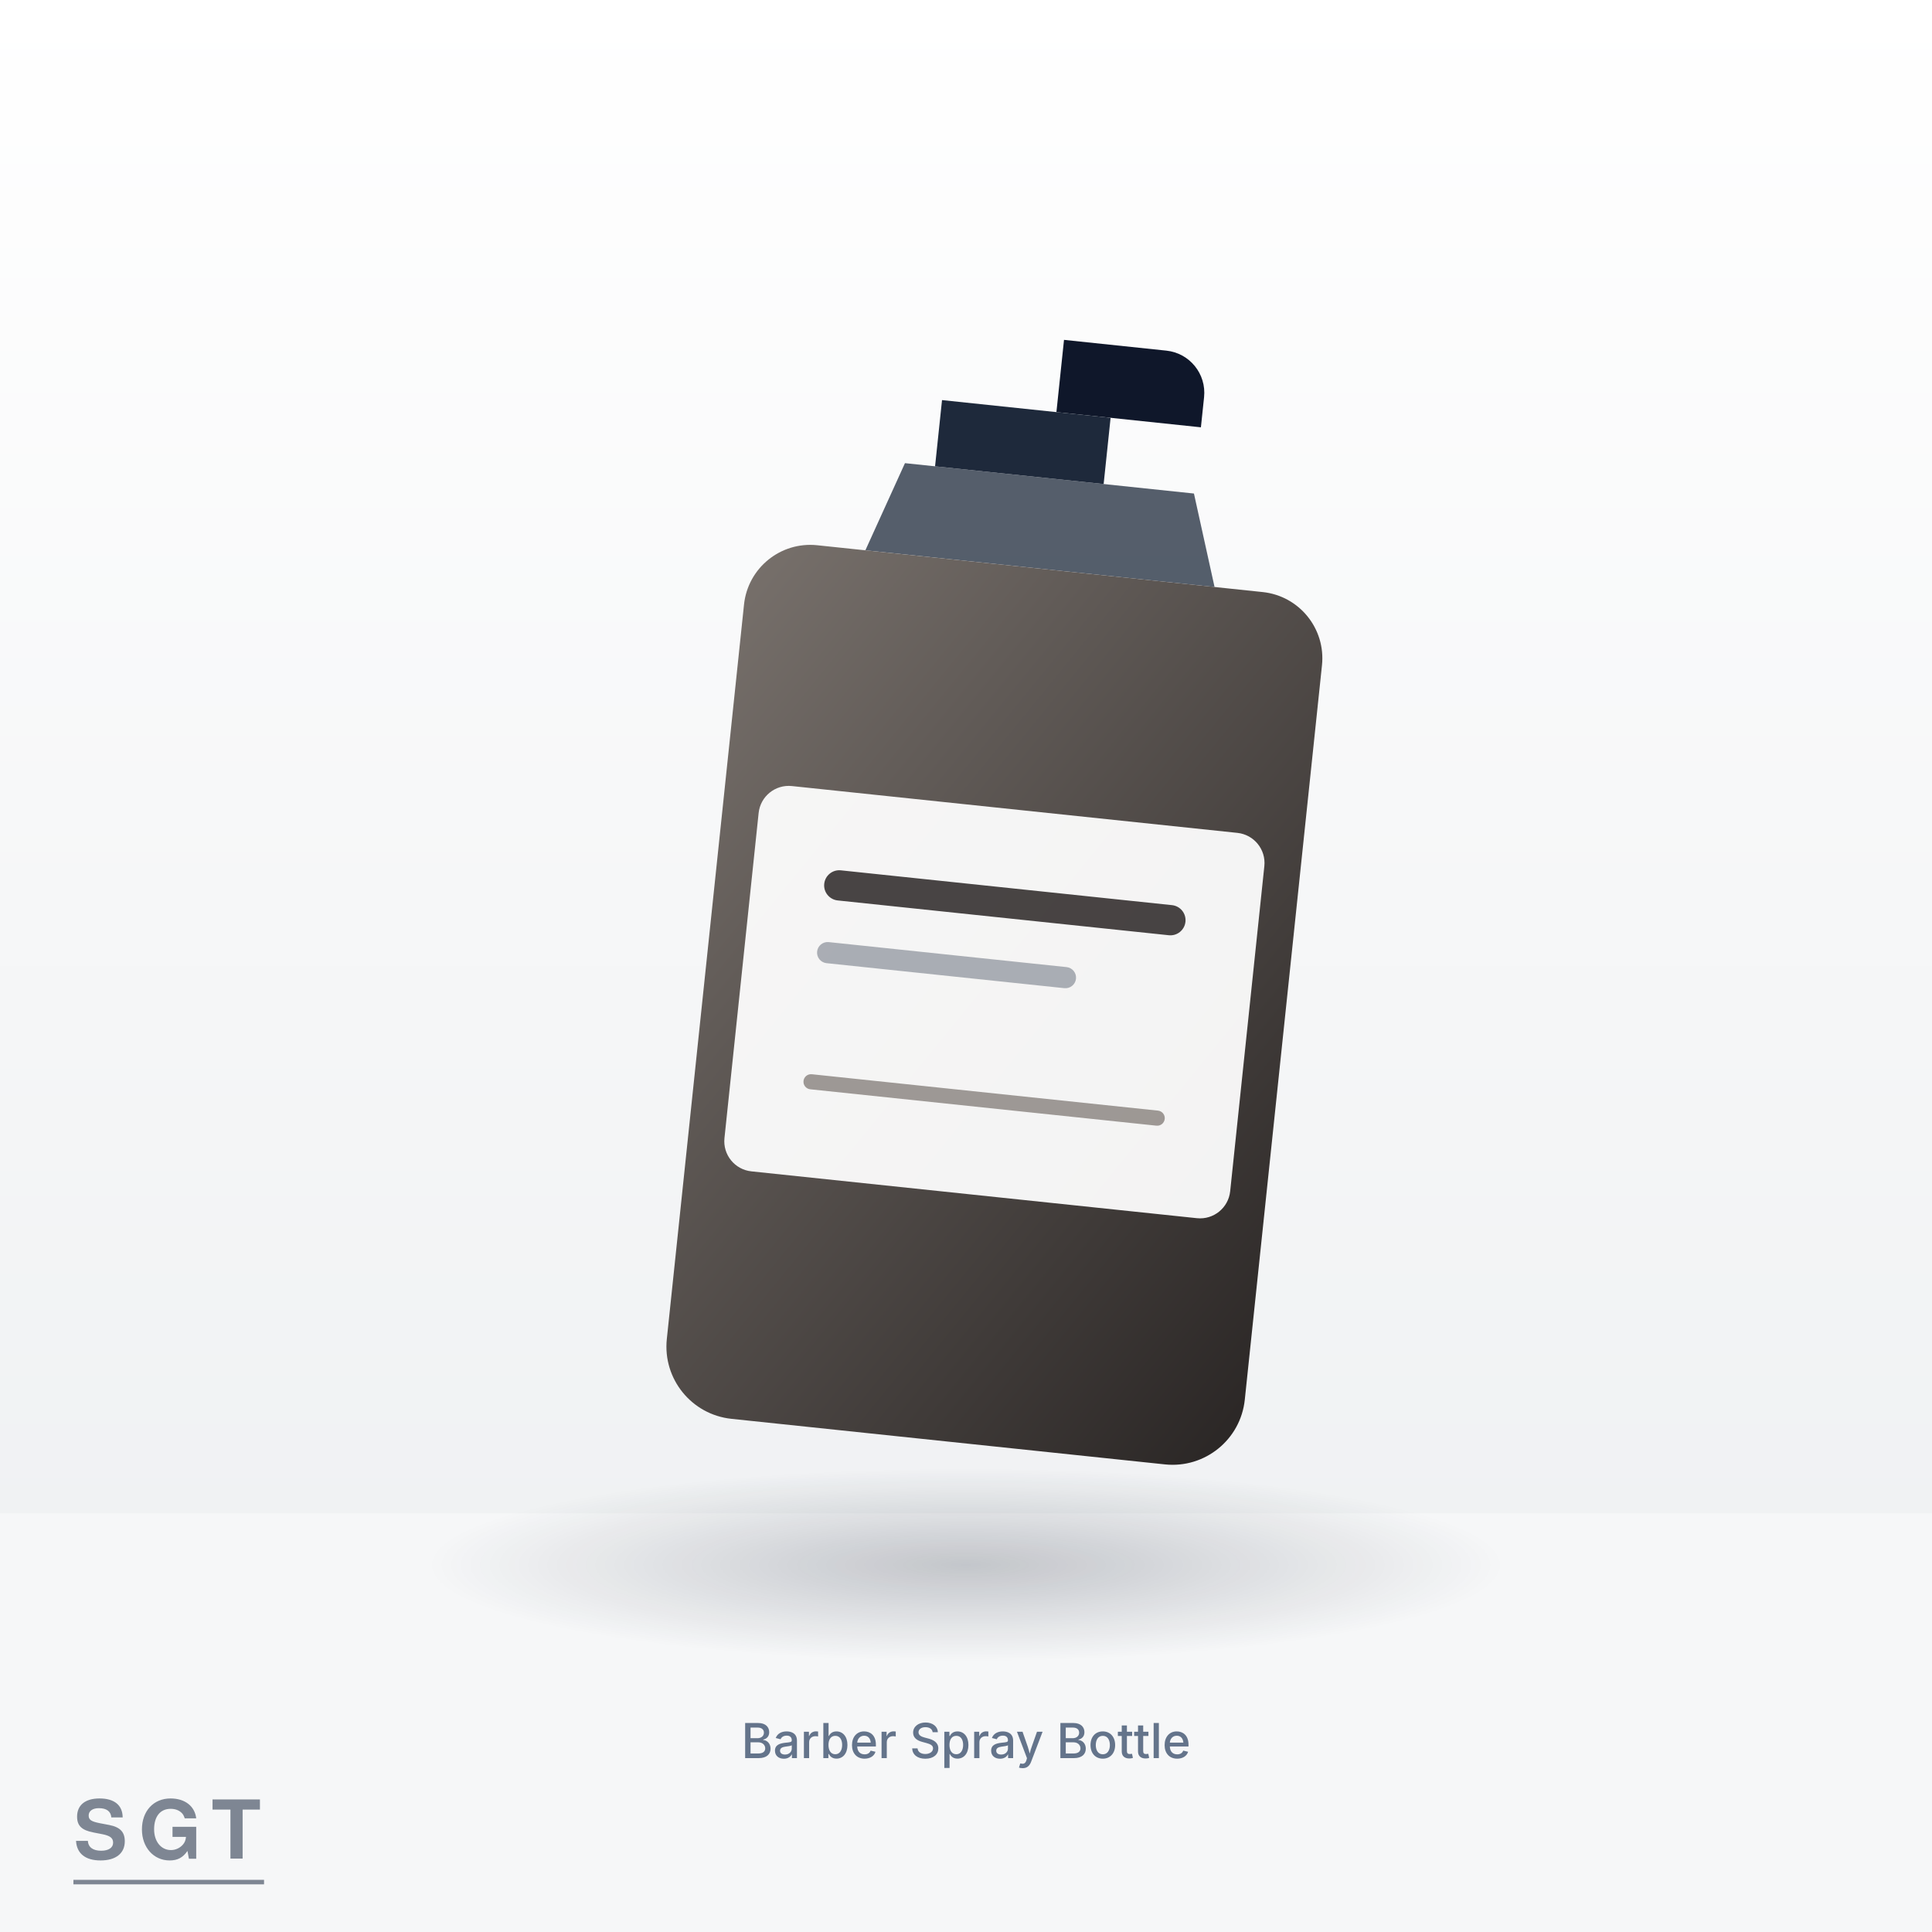
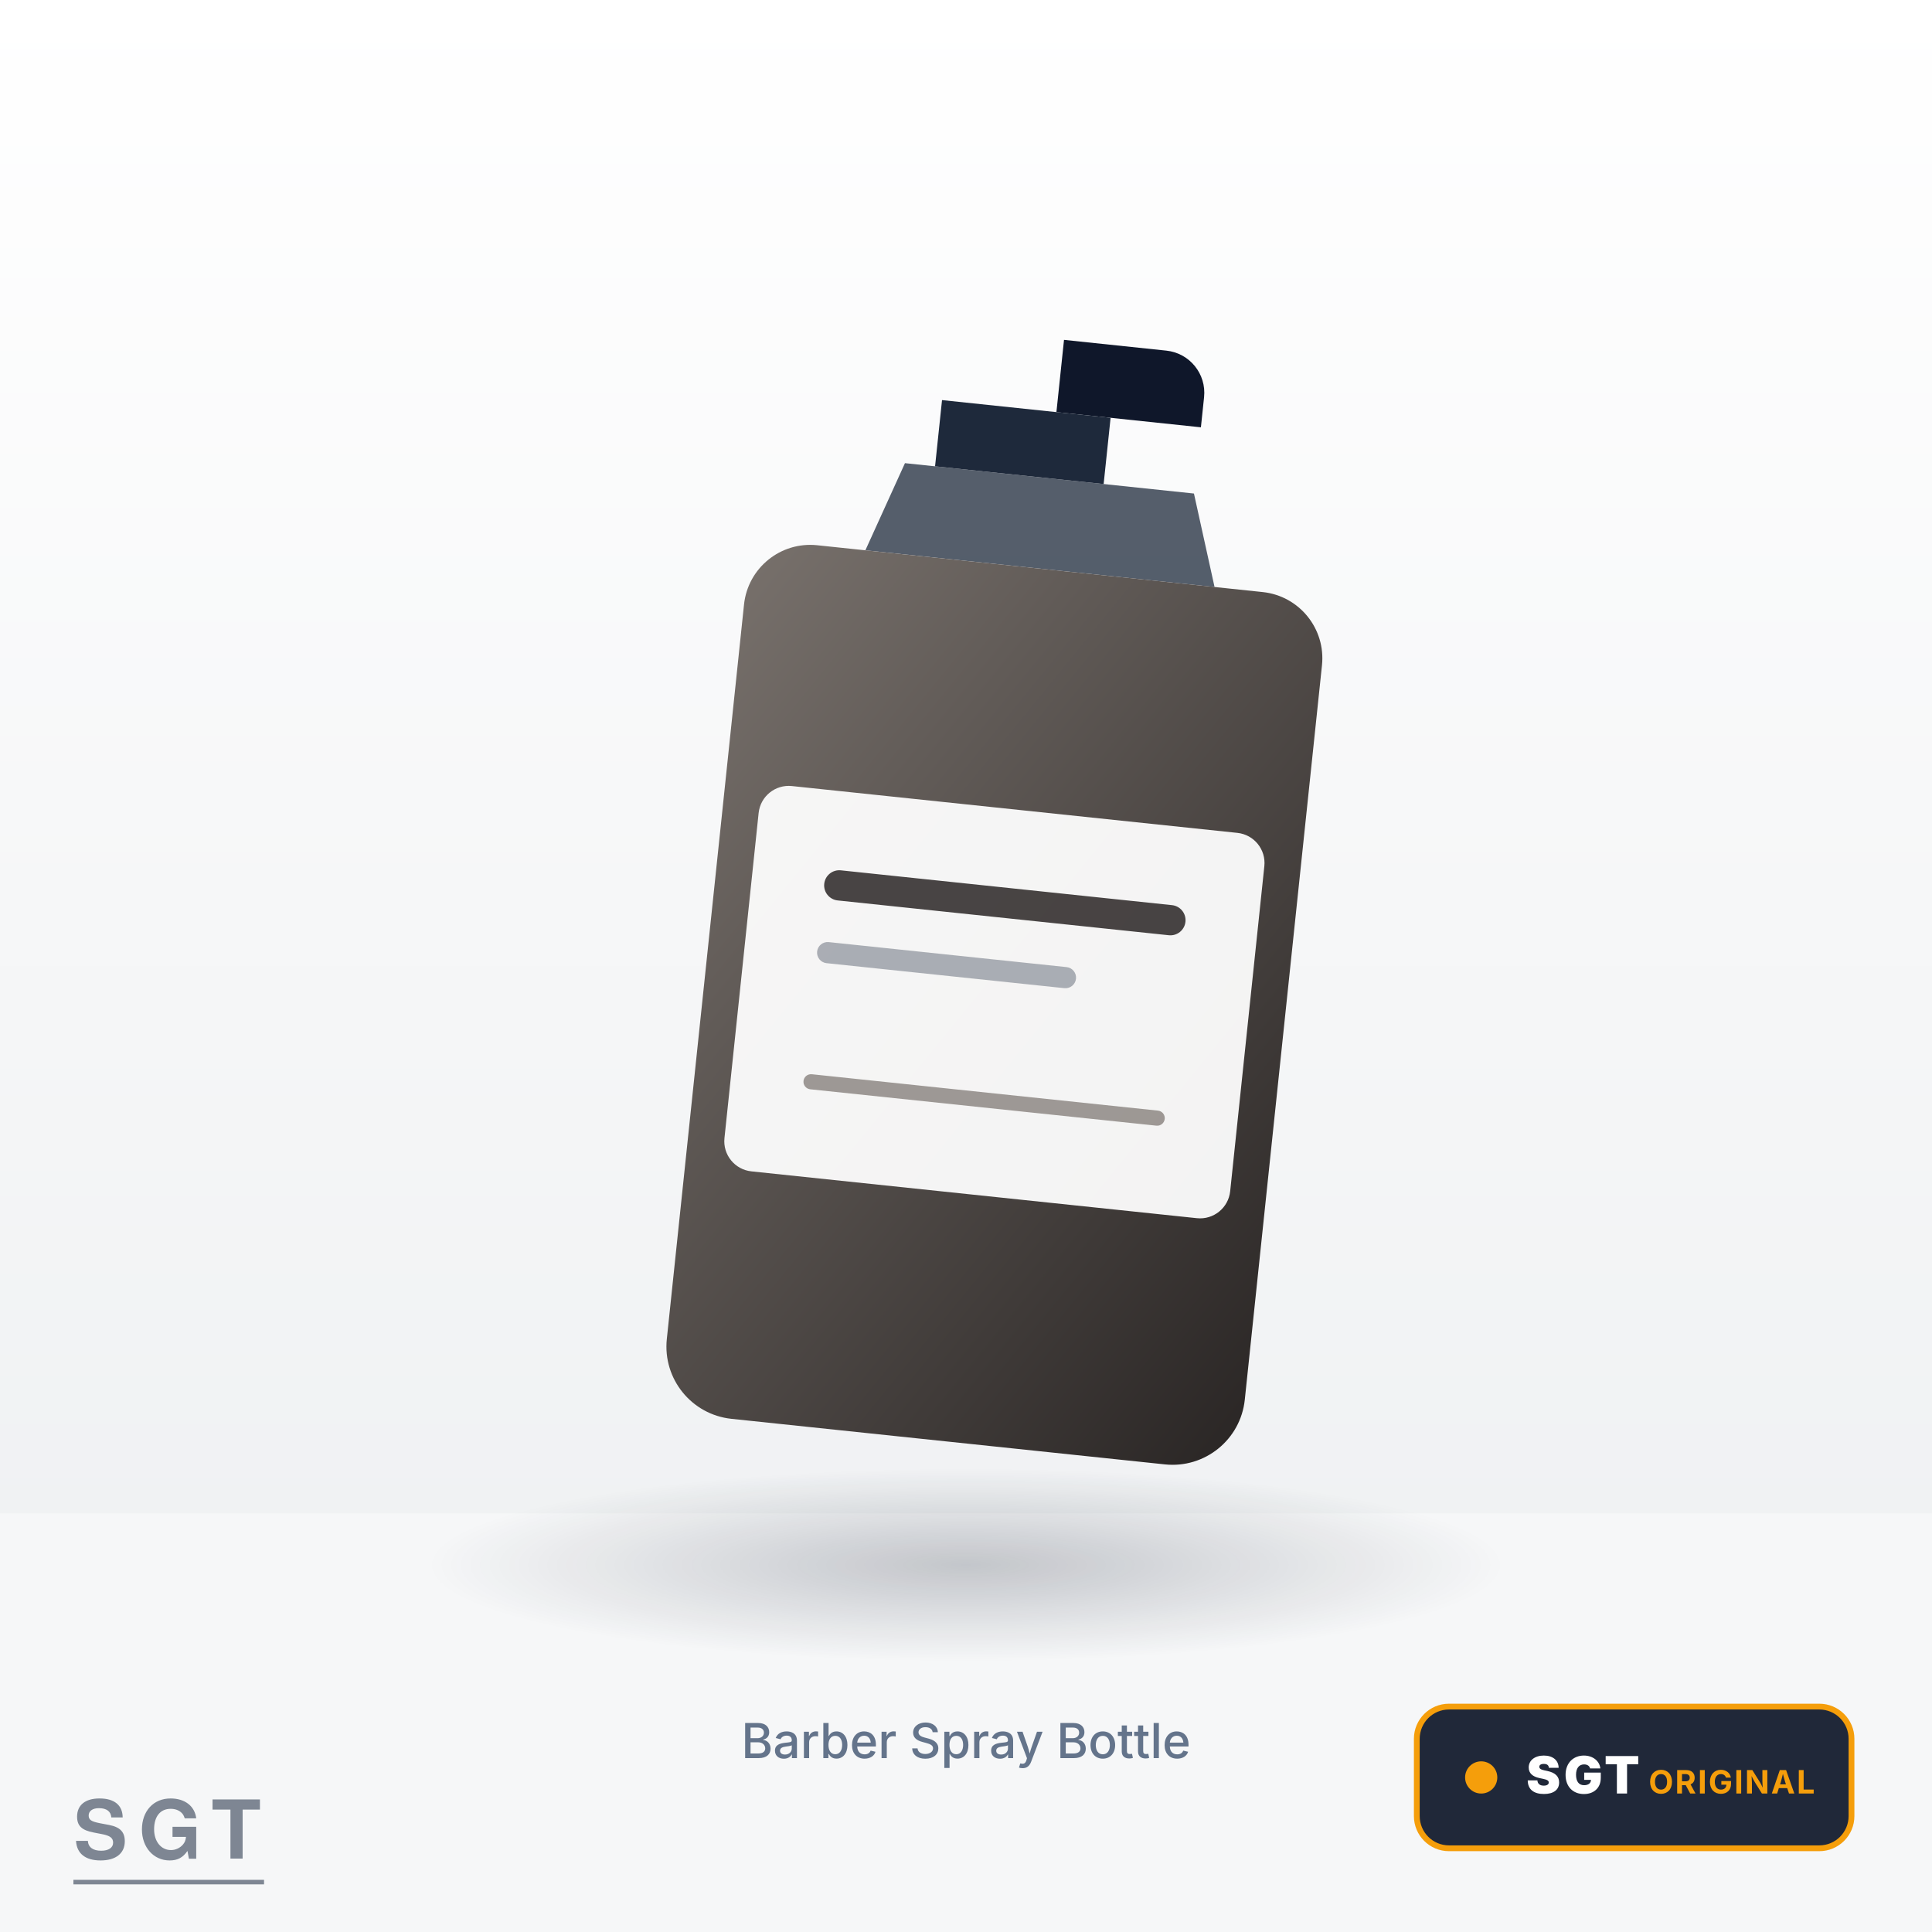
<svg xmlns="http://www.w3.org/2000/svg" viewBox="0 0 600 600" width="600" height="600" role="img" aria-label="Barber Spray Bottle — Barber Supplies">
  <defs>
    <linearGradient id="bg" x1="0" y1="0" x2="0" y2="1">
      <stop offset="0%" stop-color="#ffffff" />
      <stop offset="100%" stop-color="#eceef0" />
    </linearGradient>
    <linearGradient id="body" x1="0" y1="0" x2="1" y2="1">
      <stop offset="0%" stop-color="#78716c" />
      <stop offset="100%" stop-color="#292524" />
    </linearGradient>
    <linearGradient id="stroke" x1="0" y1="0" x2="1" y2="1">
      <stop offset="0%" stop-color="#78716c" />
      <stop offset="100%" stop-color="#292524" />
    </linearGradient>
    <radialGradient id="shadow" cx="50%" cy="50%">
      <stop offset="0%" stop-color="#0f172a" stop-opacity="0.22" />
      <stop offset="100%" stop-color="#0f172a" stop-opacity="0" />
    </radialGradient>
  </defs>
  <rect width="600" height="600" fill="url(#bg)" />
  <rect y="470" width="600" height="130" fill="#f6f7f8" />
  <ellipse cx="300" cy="486" rx="168" ry="30" fill="url(#shadow)" />
  <g transform="translate(310 300) rotate(6) scale(0.94) translate(-300 -300)">
    <path d="M300 92h34a14 14 0 0 1 14 14v10h-48z" fill="#0f172a" />
    <path d="M262 116h56v22h-56z" fill="#1e293b" />
    <path d="M252 138h96l10 30H242z" fill="#1e293b" opacity="0.75" />
    <path d="M226 168h148a22 22 0 0 1 22 22v244a24 24 0 0 1-24 24H228a24 24 0 0 1-24-24V190a22 22 0 0 1 22-22z" fill="url(#body)" />
    <rect x="216" y="248" width="168" height="128" rx="10" fill="#ffffff" opacity="0.94" />
    <rect x="240" y="274" width="120" height="10" rx="5" fill="#292524" opacity="0.85" />
    <rect x="240" y="298" width="86" height="7" rx="3.5" fill="#1e293b" opacity="0.35" />
    <rect x="240" y="342" width="120" height="5" rx="2.5" fill="#78716c" opacity="0.7" />
  </g>
  <text x="300" y="546" font-family="ui-sans-serif,system-ui,-apple-system,sans-serif" font-size="15" font-weight="500" fill="#64748b" text-anchor="middle">Barber Spray Bottle</text>
  <g id="sgt-mark" opacity="0.62">
    <text x="22.8" y="577.2" fill="#334155" font-family="Helvetica Neue, Helvetica, Arial, sans-serif" font-size="25.2" font-weight="600" letter-spacing="3.53">SGT</text>
    <rect x="22.8" y="583.8" width="59.2" height="1.4" fill="#334155" />
  </g>
+   <g id="sgt-brand-tag" transform="translate(440, 530)">
+     <rect x="0" y="0" width="135" height="44" rx="10" fill="#0f172a" fill-opacity="0.92" stroke="#f59e0b" stroke-width="1.8" />
+     <circle cx="20" cy="22" r="5" fill="#f59e0b" />
+     <text x="34" y="27" font-family="system-ui, -apple-system, sans-serif" font-weight="900" font-size="16" fill="#ffffff" letter-spacing="1">SGT</text>
+     <text x="72" y="27" font-family="system-ui, -apple-system, sans-serif" font-weight="700" font-size="10" fill="#f59e0b" letter-spacing="0.5">ORIGINAL</text>
+   </g>
</svg>
